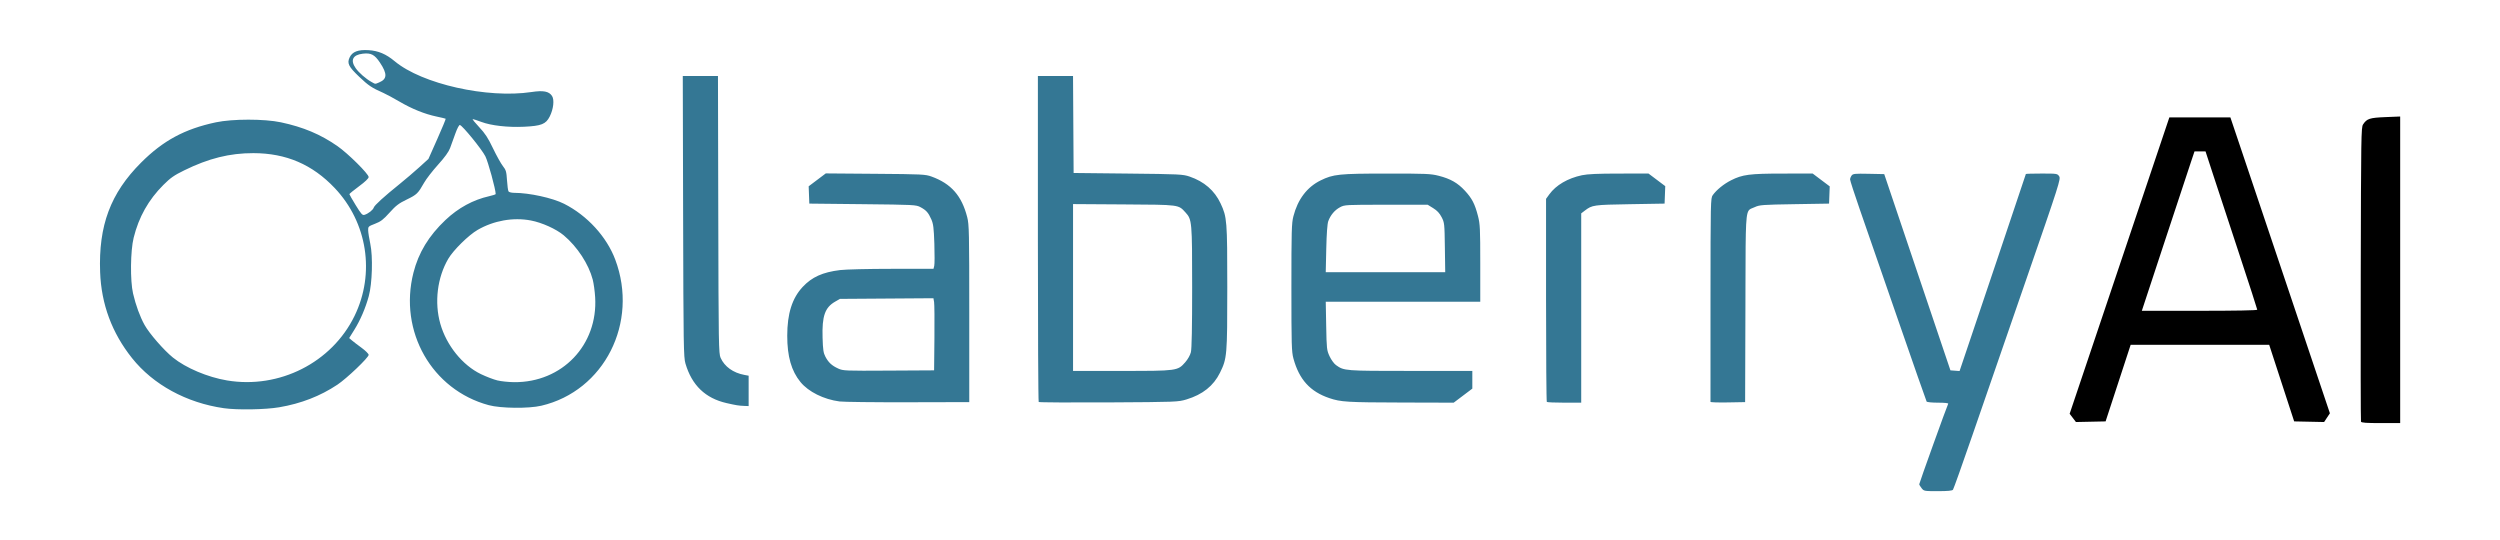
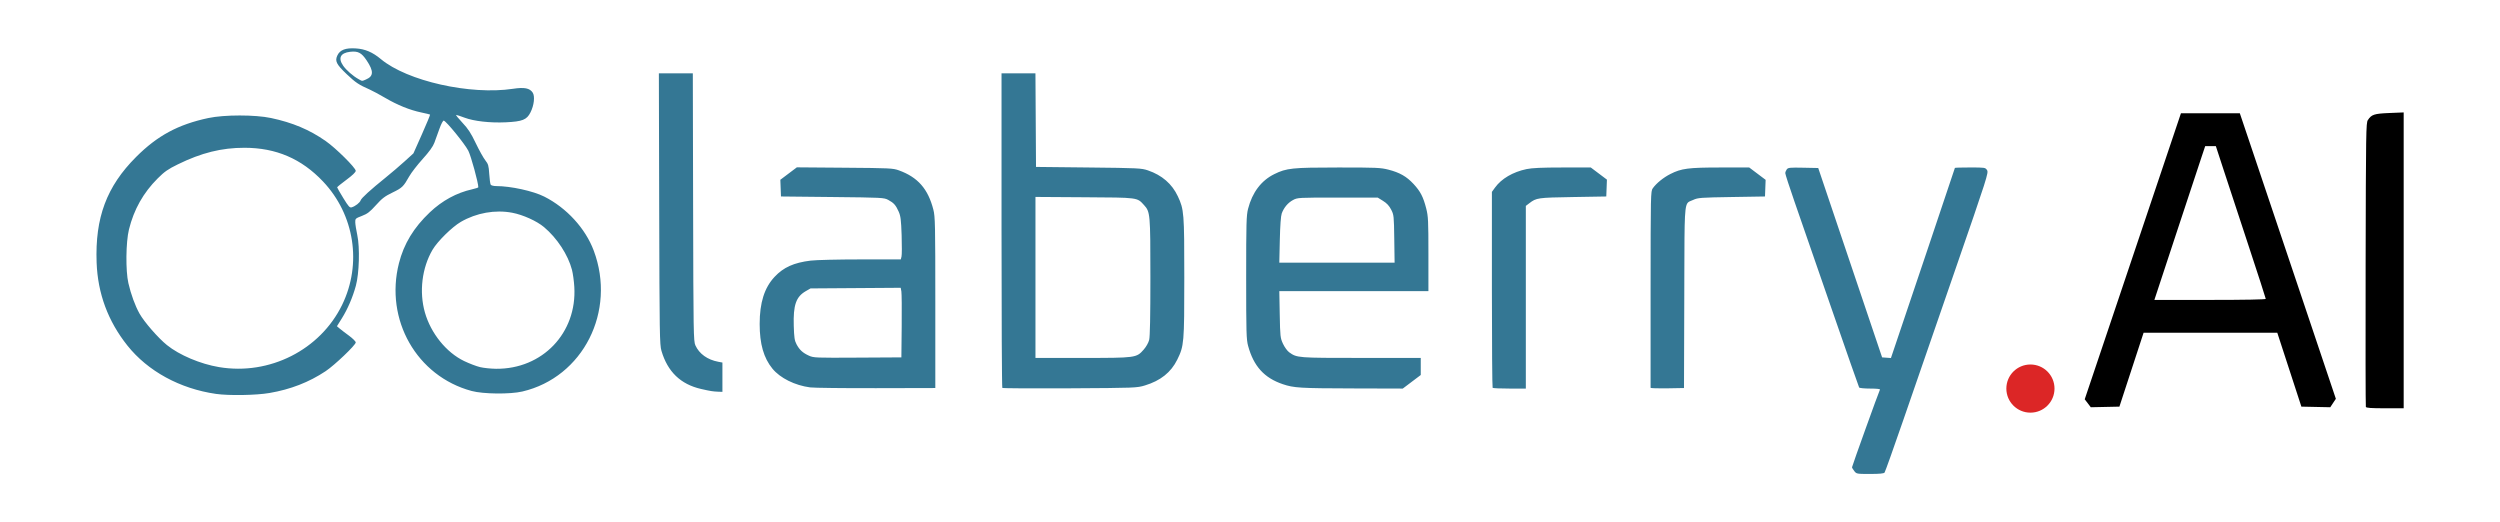
- <svg xmlns="http://www.w3.org/2000/svg" width="2204" height="476" viewBox="0 0 2204 476">
+ <svg xmlns="http://www.w3.org/2000/svg" width="2284" height="476" viewBox="0 0 2284 476">
  <g>
-     <path d="M 1878.38 304.00 L 1856.29 371.50 L 1843.22 371.78 L 1830.15 372.06 L 1827.38 368.42 L 1824.60 364.79 L 1850.55 287.66 C1864.82,245.24 1884.60,186.45 1894.50,157.02 L 1912.50 103.50 L 1966.31 103.50 L 1975.24 130.00 C1980.16,144.57 1999.90,203.27 2019.11,260.42 L 2054.04 364.35 L 2051.48 368.20 L 2048.93 372.06 L 2035.74 371.78 L 2022.54 371.50 L 2000.53 304.00 ZM 2116.00 102.71 L 2116.00 373.00 L 2098.97 373.00 C2086.19,373.00 2081.82,372.69 2081.45,371.74 C2081.19,371.05 2081.09,312.41 2081.24,241.45 C2081.48,120.11 2081.61,112.25 2083.26,109.72 C2086.62,104.60 2089.02,103.81 2103.00,103.24 ZM 1908.43 212.75 L 1888.24 274.00 L 1939.12 274.00 C1970.64,274.00 1990.00,273.64 1990.00,273.05 C1990.00,272.53 1982.83,250.36 1974.06,223.80 C1965.29,197.23 1955.03,166.05 1951.26,154.50 L 1944.40 133.50 L 1934.67 133.50 L 1931.65 142.50 C1929.99,147.45 1919.54,179.06 1908.43,212.75 Z" fill="rgb(0,0,0)" />
    <path d="M 246.18 359.05 C233.92,361.15 209.14,361.56 197.35,359.87 C164.39,355.13 135.03,339.11 116.38,315.68 C98.67,293.44 89.31,268.20 88.27,239.92 C86.77,198.82 97.42,170.32 124.37,143.37 C143.83,123.91 162.76,113.71 190.31,107.84 C204.92,104.73 233.04,104.72 247.60,107.82 C267.39,112.04 282.58,118.43 297.50,128.81 C306.83,135.31 325.00,153.32 325.00,156.08 C325.00,157.29 321.96,160.21 316.52,164.23 C311.86,167.68 308.03,170.79 308.02,171.15 C308.01,171.50 310.53,175.90 313.62,180.93 C318.49,188.85 319.52,189.97 321.37,189.40 C324.70,188.36 328.82,185.14 329.49,183.03 C330.15,180.96 338.35,173.49 352.50,162.08 C357.45,158.09 365.15,151.52 369.61,147.47 L 377.71 140.11 L 385.52 122.55 C389.81,112.90 393.14,104.85 392.91,104.68 C392.69,104.50 389.11,103.65 384.96,102.77 C374.43,100.56 363.12,96.00 352.00,89.47 C346.77,86.41 340.48,83.01 338.00,81.93 C327.79,77.44 324.86,75.48 316.67,67.68 C307.21,58.66 305.79,55.76 308.27,50.55 C310.65,45.58 315.67,43.66 324.90,44.22 C333.50,44.73 340.35,47.64 348.00,54.02 C372.03,74.05 429.67,87.00 468.61,81.13 C479.09,79.54 483.96,80.49 486.67,84.62 C488.86,87.96 487.93,96.23 484.63,102.73 C481.23,109.46 477.28,111.02 461.97,111.74 C447.65,112.40 433.05,110.75 424.38,107.49 C420.74,106.12 417.31,105.00 416.76,105.00 C416.21,105.00 418.74,108.16 422.39,112.03 C427.65,117.60 430.19,121.49 434.64,130.78 C437.73,137.23 441.65,144.26 443.34,146.41 C446.09,149.90 446.48,151.26 446.97,158.91 C447.27,163.64 447.87,168.06 448.31,168.75 C448.76,169.44 451.00,170.00 453.31,170.00 C466.65,170.01 487.13,174.50 497.31,179.65 C517.68,189.96 534.81,208.65 542.41,228.88 C563.25,284.37 532.74,344.66 477.24,357.68 C466.08,360.30 441.48,360.05 430.91,357.20 C380.72,343.71 351.37,292.14 364.48,240.47 C368.98,222.74 377.99,207.90 392.73,193.95 C404.03,183.26 417.14,176.13 431.34,172.95 C434.45,172.25 437.00,171.41 437.00,171.08 C437.00,166.98 430.33,142.62 427.88,137.76 C424.79,131.64 407.82,110.79 405.44,110.20 C404.74,110.02 403.08,113.15 401.45,117.70 C399.92,121.99 397.83,127.75 396.81,130.50 C395.55,133.90 392.12,138.63 386.13,145.27 C381.29,150.64 375.78,157.75 373.91,161.07 C368.54,170.58 367.49,171.59 358.57,175.91 C351.56,179.30 349.04,181.23 343.44,187.46 C337.87,193.65 335.68,195.33 330.61,197.27 C324.74,199.53 324.50,199.75 324.57,203.06 C324.61,204.95 325.45,210.27 326.44,214.89 C328.85,226.16 328.18,249.85 325.12,261.04 C322.22,271.66 317.68,282.24 312.38,290.74 L 307.83 298.04 L 310.17 300.05 C311.45,301.15 315.31,304.10 318.75,306.61 C322.19,309.12 325.00,311.92 325.01,312.84 C325.02,315.21 305.71,333.64 297.46,339.13 C282.28,349.22 265.45,355.76 246.18,359.05 ZM 1046.00 352.14 C1038.63,354.36 1037.48,354.41 977.47,354.76 C943.91,354.95 916.12,354.79 915.72,354.39 C915.32,353.99 915.00,289.17 915.00,210.33 L 915.00 67.00 L 945.98 67.00 L 946.50 152.50 L 994.50 153.02 C1040.00,153.51 1042.82,153.65 1048.71,155.65 C1061.59,160.04 1070.75,167.97 1076.08,179.36 C1081.73,191.44 1081.97,194.35 1081.97,253.50 C1081.97,313.57 1081.76,315.94 1075.54,328.59 C1069.83,340.19 1060.23,347.84 1046.00,352.14 ZM 200.14 335.39 C246.22,343.12 292.55,319.67 312.58,278.49 C330.84,240.96 323.89,196.18 295.10,165.79 C275.39,144.99 252.22,135.04 223.38,135.01 C202.45,134.99 183.97,139.59 162.40,150.19 C153.41,154.60 150.30,156.78 144.04,163.03 C130.90,176.15 122.35,191.34 117.82,209.63 C114.97,221.14 114.69,247.38 117.29,258.70 C119.67,269.02 123.43,279.28 127.47,286.52 C131.75,294.16 144.49,308.79 152.48,315.23 C163.89,324.43 183.04,332.53 200.14,335.39 ZM 1289.79 348.80 L 1281.57 355.00 L 1236.04 354.87 C1187.61,354.74 1182.11,354.41 1172.01,351.00 C1155.02,345.28 1145.32,334.58 1140.27,316.00 C1138.68,310.15 1138.50,303.92 1138.50,253.50 C1138.50,203.60 1138.69,196.76 1140.24,190.75 C1144.09,175.75 1152.29,164.93 1164.25,159.05 C1175.45,153.56 1180.48,153.04 1222.59,153.02 C1257.30,153.00 1261.37,153.18 1268.41,154.98 C1278.74,157.62 1285.08,161.23 1291.45,168.12 C1297.72,174.89 1300.27,179.83 1302.99,190.45 C1304.81,197.58 1305.00,201.52 1305.00,232.16 L 1305.00 266.00 L 1168.78 266.00 L 1169.17 287.25 C1169.55,307.59 1169.68,308.74 1172.15,314.09 C1173.59,317.18 1176.11,320.65 1177.81,321.86 C1184.98,326.97 1185.35,327.00 1243.63,327.00 L 1298.00 327.00 L 1298.00 342.60 ZM 854.50 276.50 L 854.50 354.50 L 800.50 354.63 C770.80,354.70 743.65,354.38 740.16,353.93 C726.23,352.11 712.76,345.42 705.71,336.82 C697.69,327.03 694.03,314.26 694.03,296.00 C694.03,276.51 698.34,262.90 707.65,252.94 C715.81,244.22 725.23,239.98 740.65,238.09 C745.54,237.49 765.94,237.00 786.23,237.00 L 822.96 237.00 L 823.63 234.35 C823.99,232.89 824.04,224.14 823.73,214.92 C823.25,200.82 822.82,197.39 821.04,193.36 C818.41,187.42 816.59,185.37 811.50,182.64 C807.62,180.56 806.15,180.49 760.50,180.00 L 713.50 179.50 L 713.21 171.87 L 712.92 164.24 L 728.00 152.88 L 771.75 153.23 C812.97,153.55 815.83,153.69 821.21,155.64 C838.52,161.90 847.85,172.53 852.71,191.50 C854.36,197.94 854.50,204.78 854.50,276.50 ZM 438.51 335.38 C441.80,336.18 448.41,336.87 453.18,336.92 C495.57,337.32 527.23,304.18 524.69,262.04 C524.38,256.79 523.41,249.80 522.55,246.50 C518.96,232.80 508.93,217.47 497.00,207.47 C490.34,201.89 477.82,196.24 467.99,194.37 C452.39,191.41 435.24,194.46 421.00,202.72 C413.03,207.35 399.66,220.52 395.18,228.17 C385.49,244.70 382.82,266.64 388.20,285.50 C393.63,304.54 407.75,322.02 424.01,329.84 C428.69,332.09 435.21,334.59 438.51,335.38 ZM 946.00 179.92 L 946.00 327.00 L 988.82 327.00 C1037.87,327.00 1038.23,326.95 1044.88,319.40 C1047.15,316.83 1049.23,313.13 1049.88,310.55 C1050.64,307.56 1051.00,288.86 1051.00,253.24 C1051.00,195.32 1050.84,193.54 1045.18,187.35 C1038.74,180.32 1040.37,180.53 990.75,180.21 ZM 1721.74 431.75 C1721.05,432.63 1717.10,433.00 1708.45,433.00 C1696.35,433.00 1696.11,432.96 1694.07,430.37 C1692.93,428.92 1692.00,427.35 1692.00,426.90 C1692.00,425.90 1716.67,357.34 1717.53,355.95 C1717.89,355.37 1714.39,355.00 1708.62,355.00 C1703.39,355.00 1698.84,354.56 1698.51,354.01 C1698.17,353.47 1686.64,320.51 1672.89,280.76 C1659.13,241.02 1644.08,197.56 1639.44,184.18 C1634.80,170.80 1631.01,159.10 1631.03,158.18 C1631.05,157.26 1631.67,155.70 1632.41,154.72 C1633.61,153.14 1635.30,152.97 1647.45,153.22 L 1661.14 153.50 L 1678.17 204.00 C1687.53,231.77 1700.66,270.70 1707.35,290.50 L 1719.50 326.50 L 1723.53 326.80 L 1727.56 327.09 L 1731.71 314.80 C1733.98,308.03 1747.13,269.04 1760.92,228.15 C1774.72,187.25 1786.00,153.62 1786.00,153.40 C1786.00,153.18 1792.25,153.00 1799.89,153.00 C1813.47,153.00 1813.80,153.05 1815.36,155.42 C1816.88,157.75 1815.73,161.36 1785.88,247.67 C1768.79,297.08 1747.59,358.42 1738.77,384.00 C1729.94,409.58 1722.28,431.06 1721.74,431.75 ZM 660.00 331.22 L 660.00 358.00 L 656.25 357.86 C651.38,357.69 648.96,357.30 640.50,355.36 C621.81,351.08 609.92,339.63 604.30,320.50 C602.67,314.94 602.52,305.50 602.24,190.75 L 601.94 67.00 L 632.96 67.00 L 633.23 189.25 C633.48,304.51 633.60,311.73 635.30,315.50 C638.79,323.24 646.38,328.69 656.25,330.52 ZM 1394.00 188.10 L 1394.00 355.00 L 1379.17 355.00 C1371.01,355.00 1364.03,354.70 1363.67,354.33 C1363.30,353.97 1363.00,313.53 1363.00,264.48 L 1363.00 175.30 L 1365.87 171.34 C1371.76,163.21 1382.13,157.14 1394.67,154.48 C1399.61,153.44 1408.66,153.03 1427.41,153.02 L 1453.32 153.00 L 1460.70 158.55 L 1468.08 164.11 L 1467.79 171.80 L 1467.50 179.50 L 1437.00 180.02 C1404.82,180.56 1403.67,180.73 1397.25,185.62 ZM 1538.76 271.57 L 1538.50 354.50 L 1523.25 354.78 C1514.86,354.93 1507.99,354.70 1507.97,354.28 C1507.96,353.85 1507.96,313.29 1507.98,264.14 C1508.02,177.21 1508.07,174.70 1509.97,172.04 C1513.30,167.37 1519.68,162.19 1526.10,158.95 C1536.20,153.85 1542.46,153.04 1571.78,153.02 L 1598.06 153.00 L 1605.57 158.65 L 1613.08 164.30 L 1612.79 171.90 L 1612.50 179.50 L 1582.00 180.00 C1553.68,180.46 1551.18,180.65 1547.00,182.60 C1545.23,183.43 1543.84,183.75 1542.77,184.49 C1538.96,187.14 1538.94,195.23 1538.81,250.85 C1538.80,257.13 1538.78,264.02 1538.76,271.57 ZM 739.00 324.92 C743.32,326.89 745.06,326.96 783.50,326.73 L 823.50 326.50 L 823.79 298.00 C823.95,282.33 823.81,268.02 823.49,266.21 L 822.89 262.92 L 740.50 263.50 L 736.26 265.93 C727.25,271.09 724.61,278.66 725.18,297.68 C725.50,308.33 725.92,311.18 727.69,314.50 C730.40,319.62 733.38,322.37 739.00,324.92 ZM 1169.24 219.25 L 1168.77 240.00 L 1274.11 240.00 L 1273.80 218.22 C1273.51,197.12 1273.42,196.28 1270.95,191.48 C1269.13,187.96 1266.98,185.64 1263.52,183.51 L 1258.66 180.50 L 1222.08 180.50 C1186.10,180.50 1185.43,180.54 1181.31,182.74 C1176.68,185.21 1172.96,189.64 1171.00,195.00 C1170.18,197.23 1169.54,206.01 1169.24,219.25 ZM 327.43 72.21 C329.34,73.27 330.09,73.78 330.86,73.82 C331.48,73.85 332.12,73.58 333.36,73.04 C333.64,72.93 333.94,72.80 334.28,72.65 C341.39,69.68 341.57,65.08 334.96,55.18 C330.25,48.12 327.07,46.48 319.83,47.33 C310.97,48.38 308.67,53.03 313.55,60.07 C316.29,64.03 322.51,69.47 327.43,72.21 Z" fill="rgb(52,119,148)" />
+     <circle cx="1855" cy="355" r="22" fill="#DC2626" />
+     <path d="M 1958.38 304.00 L 1936.29 371.50 L 1923.22 371.78 L 1910.15 372.06 L 1907.38 368.42 L 1904.60 364.79 L 1930.55 287.66 C1944.82,245.24 1964.60,186.45 1974.50,157.02 L 1992.50 103.50 L 2046.31 103.50 L 2055.24 130.00 C2060.16,144.57 2079.90,203.27 2099.11,260.42 L 2134.04 364.35 L 2131.48 368.20 L 2128.93 372.06 L 2115.74 371.78 L 2102.54 371.50 L 2080.53 304.00 ZM 2196.00 102.71 L 2196.00 373.00 L 2178.97 373.00 C2166.19,373.00 2161.82,372.69 2161.45,371.74 C2161.19,371.05 2161.09,312.41 2161.24,241.45 C2161.48,120.11 2161.61,112.25 2163.26,109.72 C2166.62,104.60 2169.02,103.81 2183.00,103.24 ZM 1988.43 212.75 L 1968.24 274.00 L 2019.12 274.00 C2050.64,274.00 2070.00,273.64 2070.00,273.05 C2070.00,272.53 2062.83,250.36 2054.06,223.80 C2045.29,197.23 2035.03,166.05 2031.26,154.50 L 2024.40 133.50 L 2014.67 133.50 L 2011.65 142.50 C2009.99,147.45 1999.54,179.06 1988.43,212.75 Z" fill="rgb(0,0,0)" />
  </g>
</svg>
